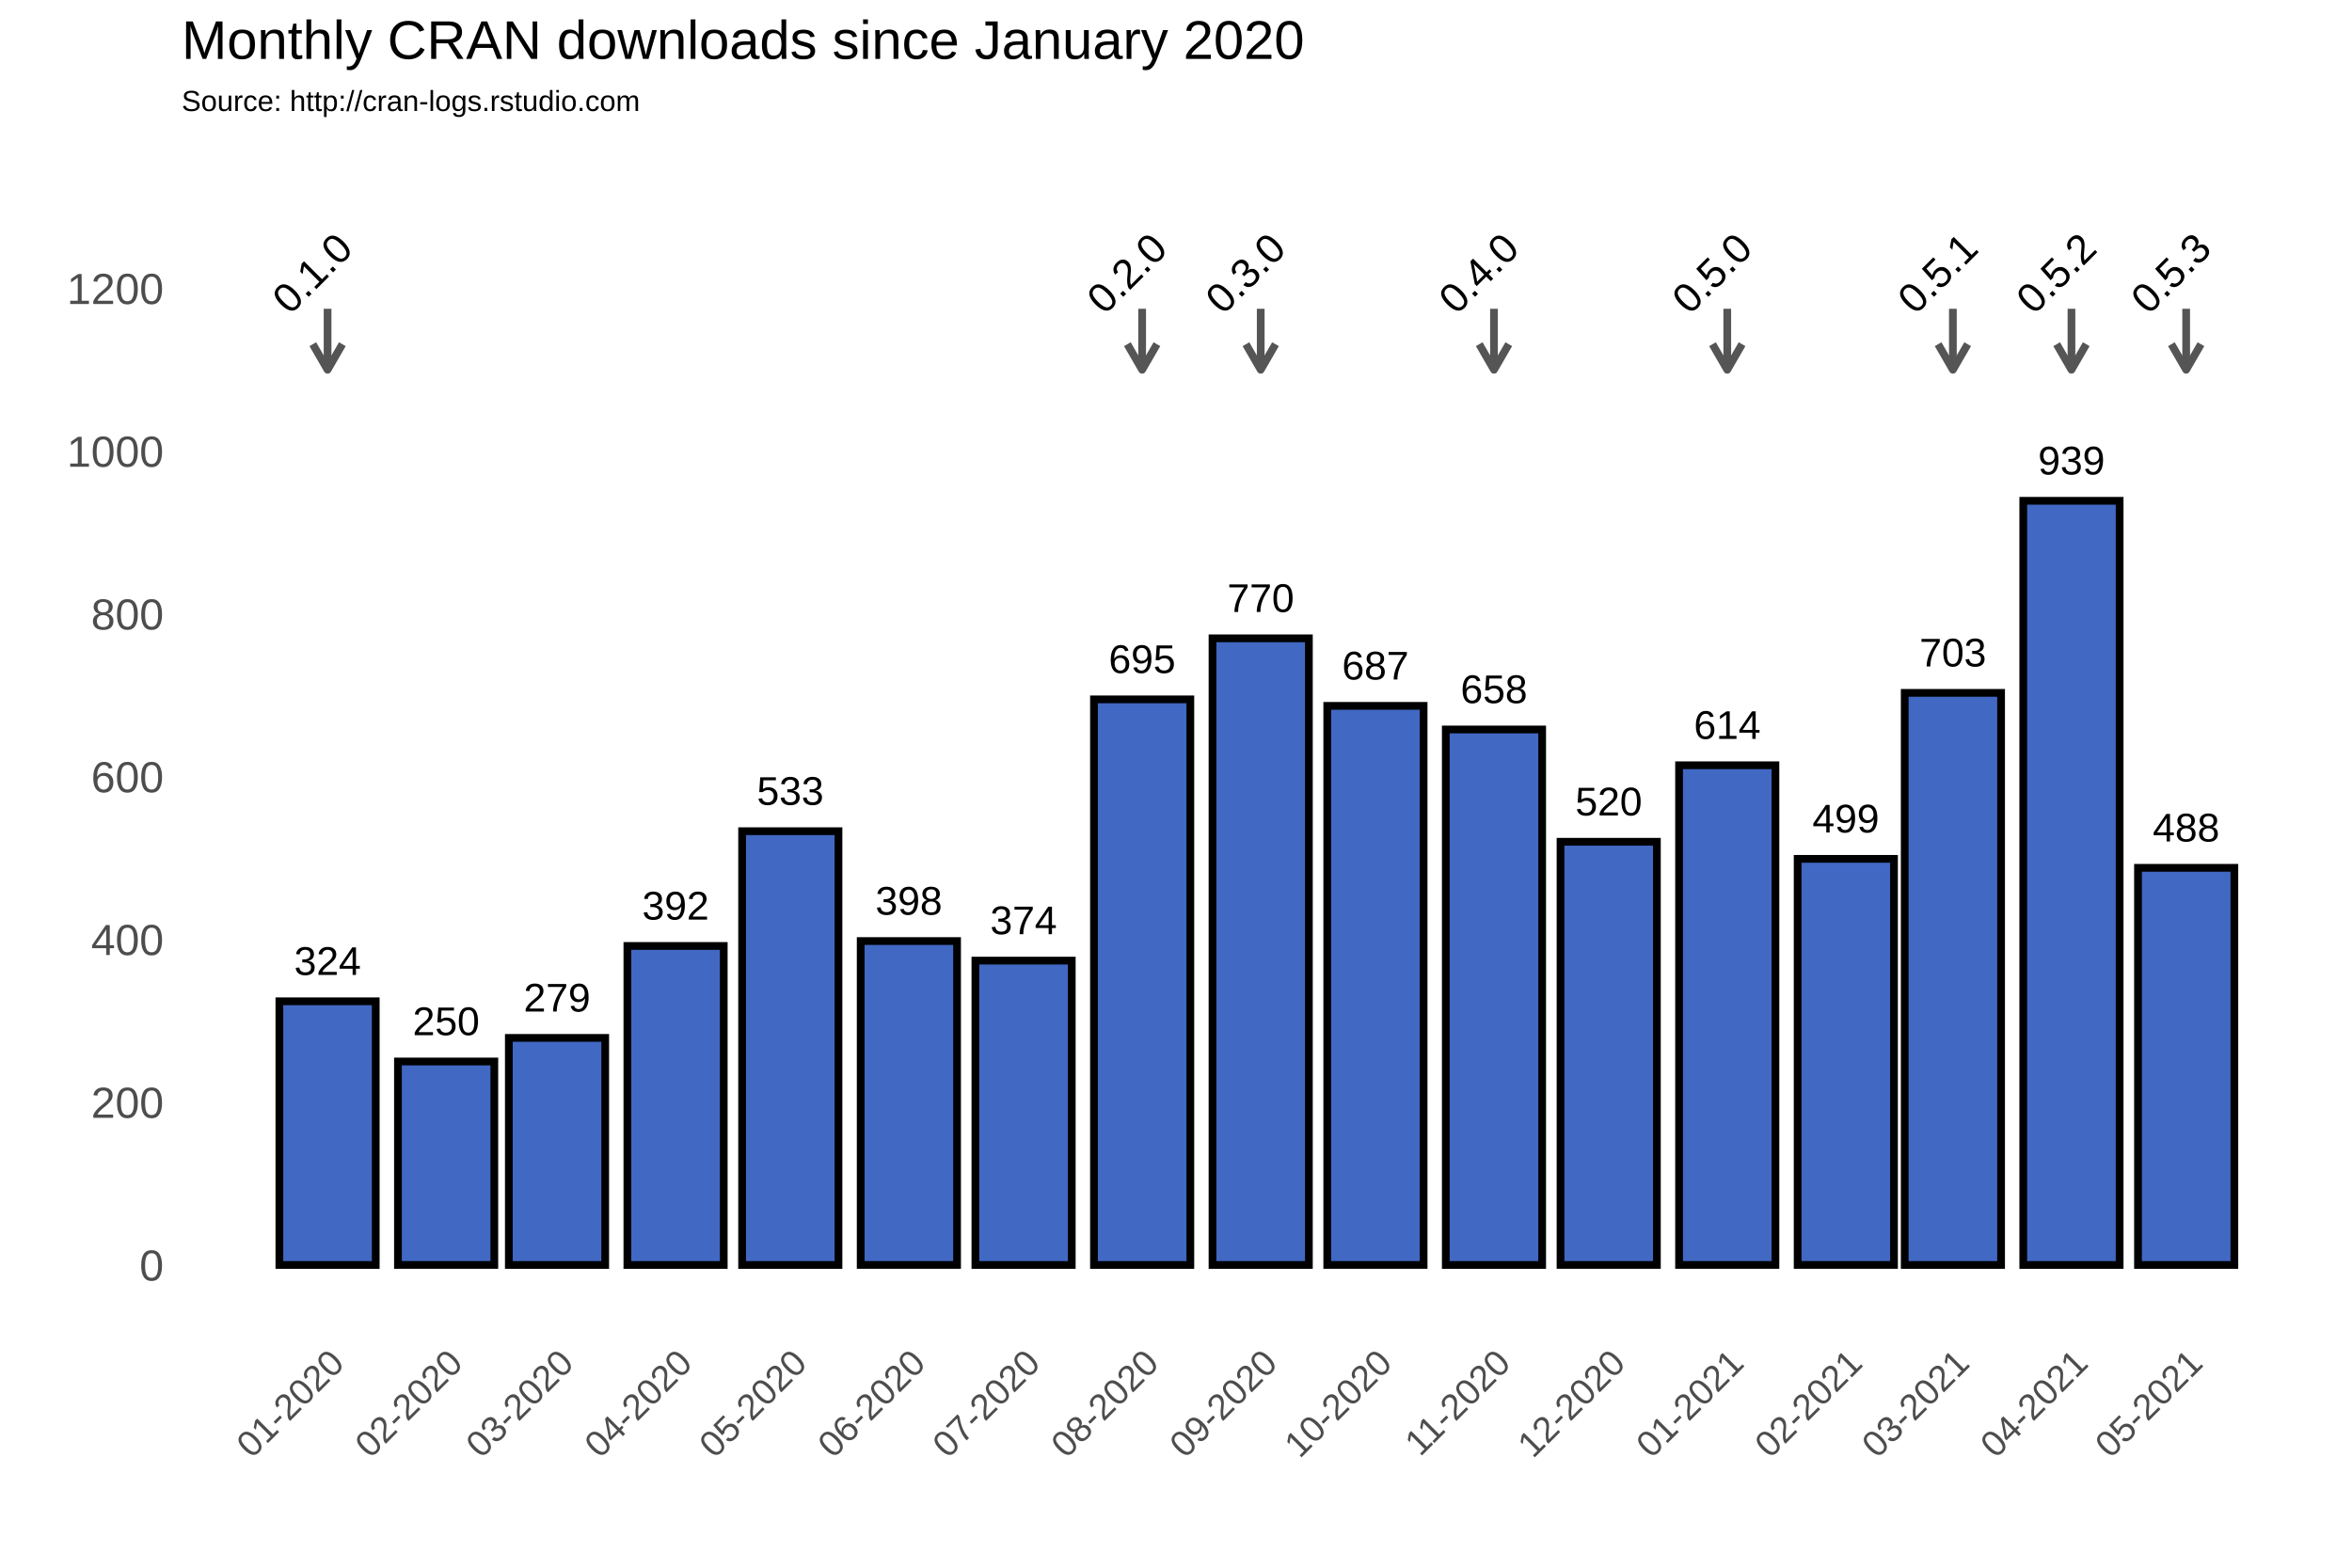
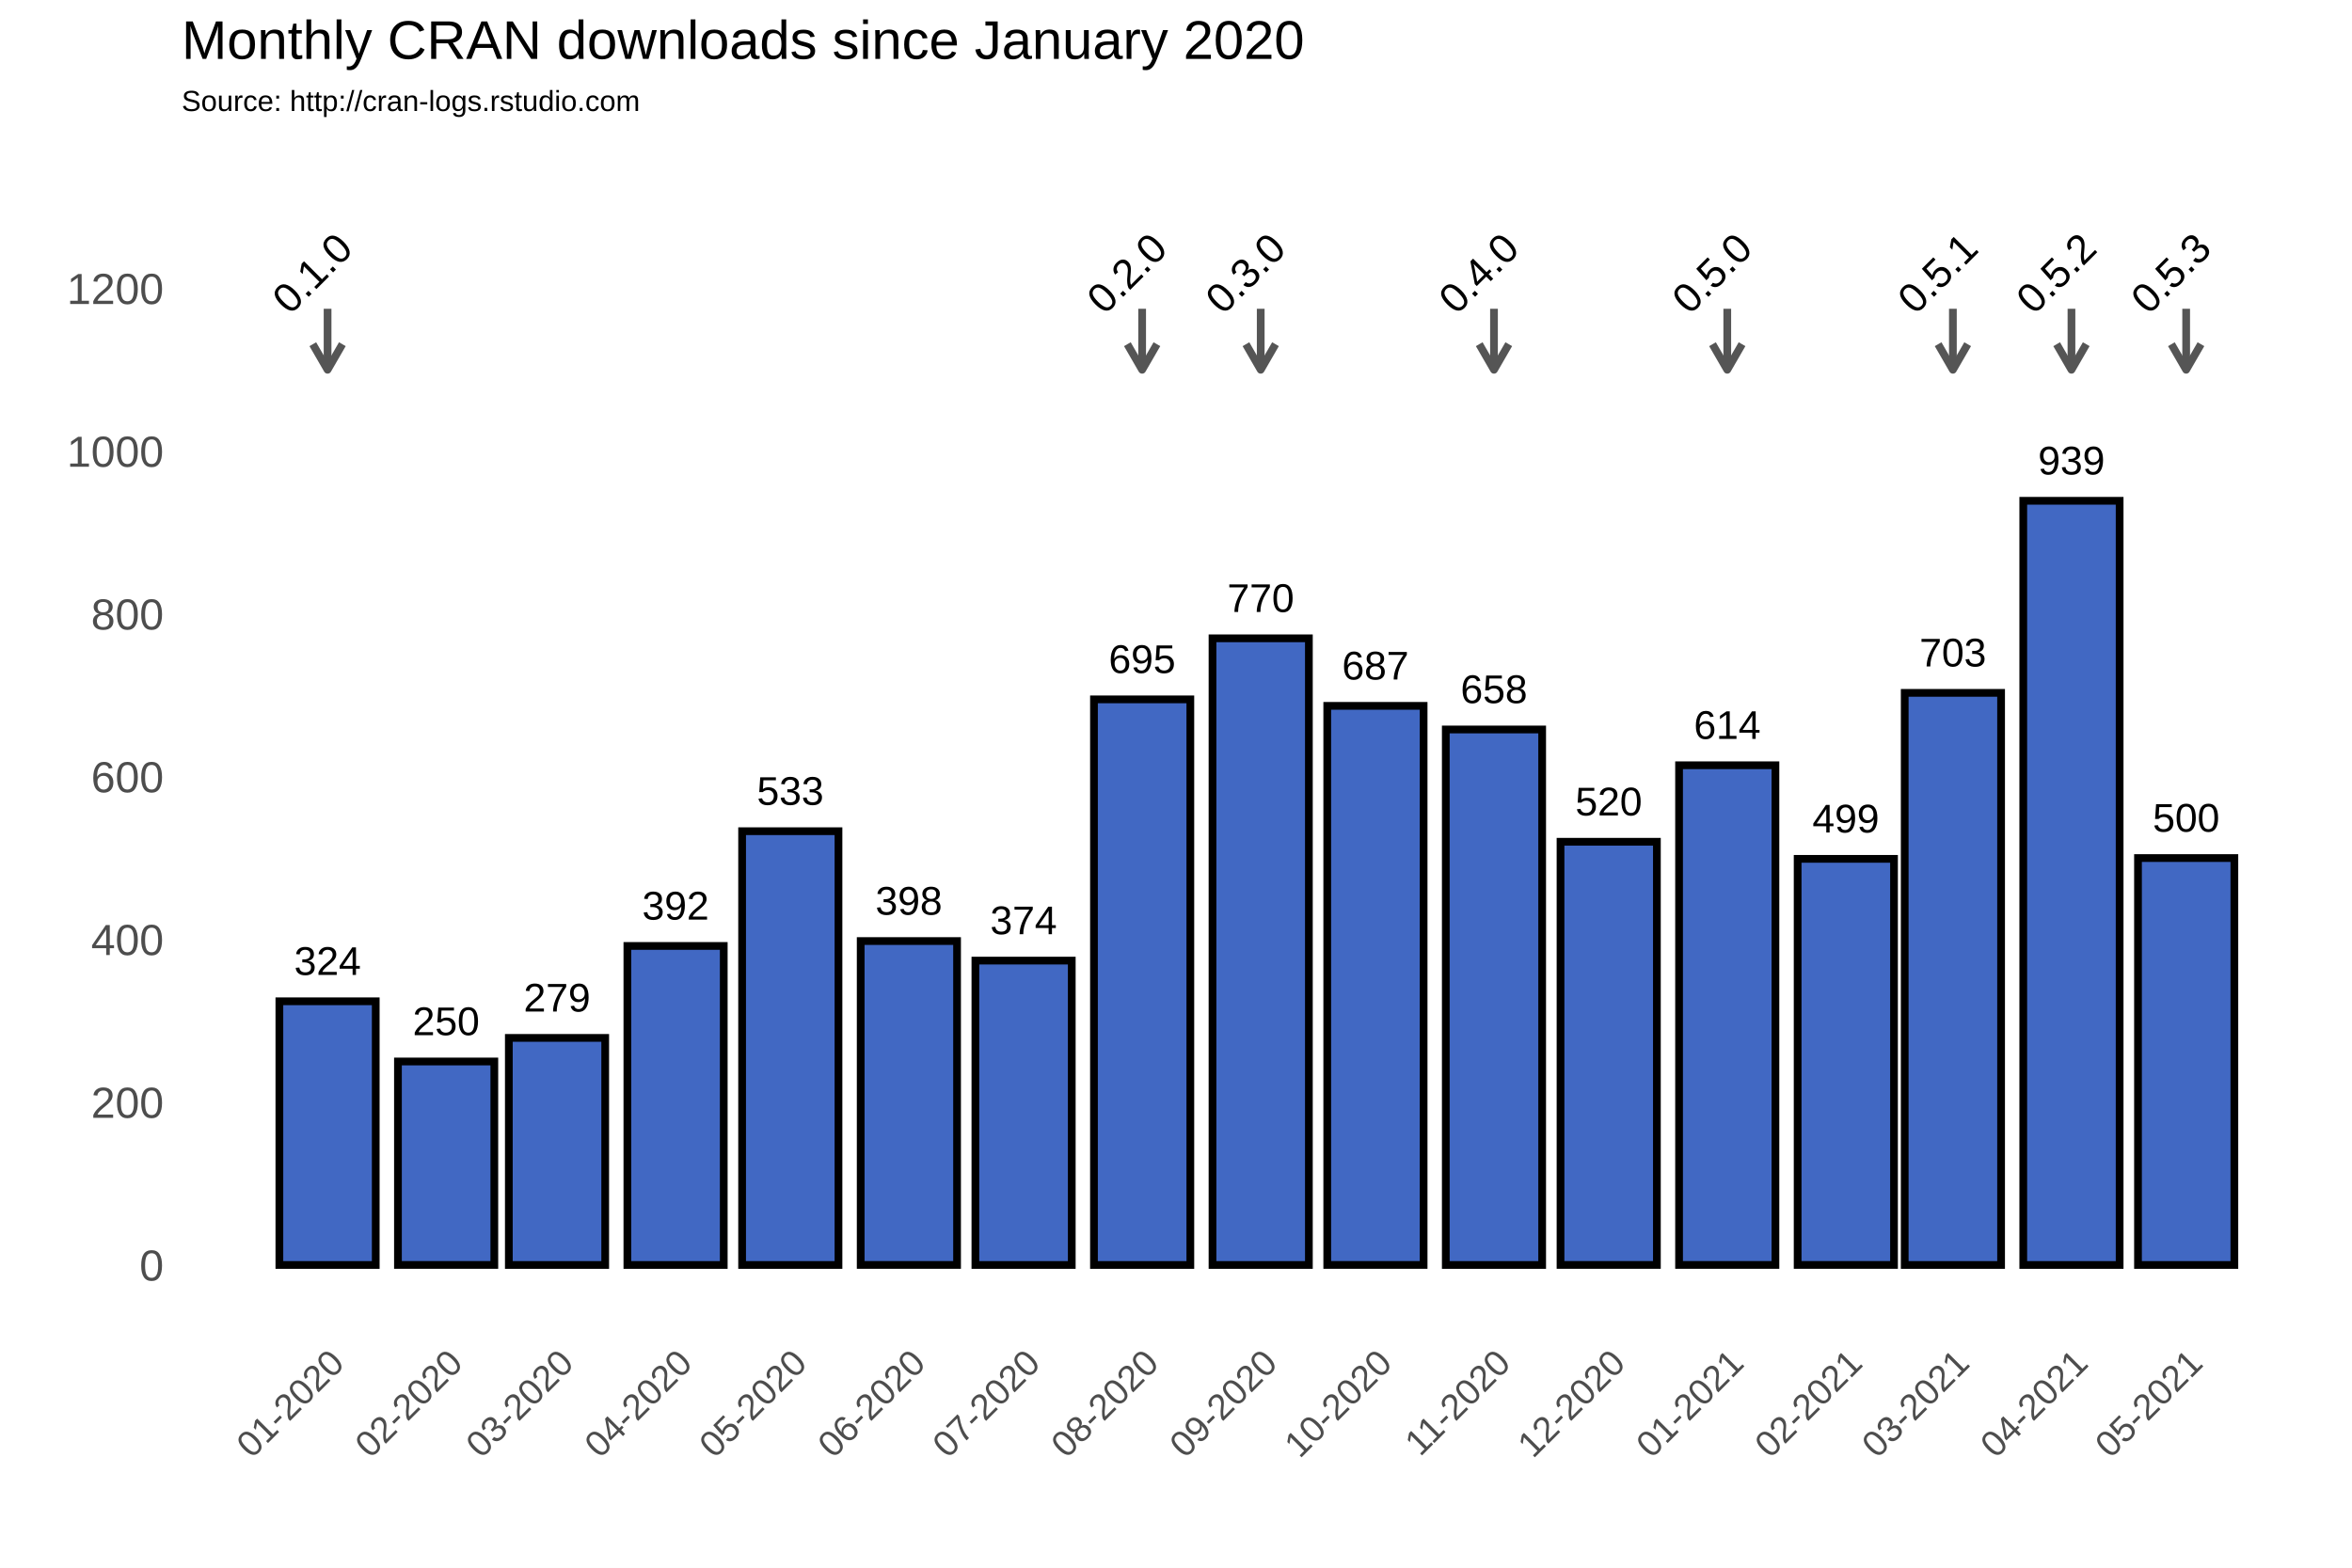
<svg xmlns="http://www.w3.org/2000/svg" class="svglite" width="648.00pt" height="432.00pt" viewBox="0 0 648.00 432.00">
  <defs>
    <style type="text/css">
    .svglite line, .svglite polyline, .svglite polygon, .svglite path, .svglite rect, .svglite circle {
      fill: none;
      stroke: #000000;
      stroke-linecap: round;
      stroke-linejoin: round;
      stroke-miterlimit: 10.00;
    }
  </style>
  </defs>
  <rect width="100%" height="100%" style="stroke: none; fill: #FFFFFF;" />
  <defs>
    <clipPath id="cpMC4wMHw2NDguMDB8MC4wMHw0MzIuMDA=">
      <rect x="0.00" y="0.00" width="648.00" height="432.00" />
    </clipPath>
  </defs>
  <g clip-path="url(#cpMC4wMHw2NDguMDB8MC4wMHw0MzIuMDA=)">
    <rect x="0.00" y="0.00" width="648.00" height="432.00" style="stroke-width: 1.07; stroke: #FFFFFF; fill: #FFFFFF;" />
  </g>
  <defs>
    <clipPath id="cpNTAuMDR8NjQyLjUyfDM3Ljc2fDM2My4zOA==">
      <rect x="50.04" y="37.76" width="592.48" height="325.62" />
    </clipPath>
  </defs>
  <g clip-path="url(#cpNTAuMDR8NjQyLjUyfDM3Ljc2fDM2My4zOA==)">
    <rect x="50.04" y="37.76" width="592.48" height="325.62" style="stroke-width: 1.07; stroke: none;" />
    <polyline points="50.04,326.15 642.52,326.15 " style="stroke-width: 0.53; stroke: #FFFFFF; stroke-linecap: butt;" />
    <polyline points="50.04,281.30 642.52,281.30 " style="stroke-width: 0.53; stroke: #FFFFFF; stroke-linecap: butt;" />
    <polyline points="50.04,236.45 642.52,236.45 " style="stroke-width: 0.53; stroke: #FFFFFF; stroke-linecap: butt;" />
    <polyline points="50.04,191.60 642.52,191.60 " style="stroke-width: 0.53; stroke: #FFFFFF; stroke-linecap: butt;" />
    <polyline points="50.04,146.75 642.52,146.75 " style="stroke-width: 0.53; stroke: #FFFFFF; stroke-linecap: butt;" />
    <polyline points="50.04,101.90 642.52,101.90 " style="stroke-width: 0.53; stroke: #FFFFFF; stroke-linecap: butt;" />
    <polyline points="50.04,57.04 642.52,57.04 " style="stroke-width: 0.53; stroke: #FFFFFF; stroke-linecap: butt;" />
    <polyline points="57.59,363.38 57.59,37.76 " style="stroke-width: 0.53; stroke: #FFFFFF; stroke-linecap: butt;" />
    <polyline points="73.92,363.38 73.92,37.76 " style="stroke-width: 0.53; stroke: #FFFFFF; stroke-linecap: butt;" />
    <polyline points="106.58,363.38 106.58,37.76 " style="stroke-width: 0.53; stroke: #FFFFFF; stroke-linecap: butt;" />
    <polyline points="138.19,363.38 138.19,37.76 " style="stroke-width: 0.53; stroke: #FFFFFF; stroke-linecap: butt;" />
    <polyline points="169.80,363.38 169.80,37.76 " style="stroke-width: 0.53; stroke: #FFFFFF; stroke-linecap: butt;" />
    <polyline points="201.93,363.38 201.93,37.76 " style="stroke-width: 0.53; stroke: #FFFFFF; stroke-linecap: butt;" />
    <polyline points="234.07,363.38 234.07,37.76 " style="stroke-width: 0.53; stroke: #FFFFFF; stroke-linecap: butt;" />
    <polyline points="266.21,363.38 266.21,37.76 " style="stroke-width: 0.53; stroke: #FFFFFF; stroke-linecap: butt;" />
    <polyline points="298.34,363.38 298.34,37.76 " style="stroke-width: 0.53; stroke: #FFFFFF; stroke-linecap: butt;" />
    <polyline points="331.00,363.38 331.00,37.76 " style="stroke-width: 0.53; stroke: #FFFFFF; stroke-linecap: butt;" />
    <polyline points="363.14,363.38 363.14,37.76 " style="stroke-width: 0.53; stroke: #FFFFFF; stroke-linecap: butt;" />
    <polyline points="395.28,363.38 395.28,37.76 " style="stroke-width: 0.53; stroke: #FFFFFF; stroke-linecap: butt;" />
    <polyline points="427.41,363.38 427.41,37.76 " style="stroke-width: 0.53; stroke: #FFFFFF; stroke-linecap: butt;" />
    <polyline points="459.55,363.38 459.55,37.76 " style="stroke-width: 0.53; stroke: #FFFFFF; stroke-linecap: butt;" />
    <polyline points="492.21,363.38 492.21,37.76 " style="stroke-width: 0.53; stroke: #FFFFFF; stroke-linecap: butt;" />
    <polyline points="523.29,363.38 523.29,37.76 " style="stroke-width: 0.53; stroke: #FFFFFF; stroke-linecap: butt;" />
    <polyline points="554.37,363.38 554.37,37.76 " style="stroke-width: 0.53; stroke: #FFFFFF; stroke-linecap: butt;" />
    <polyline points="586.51,363.38 586.51,37.76 " style="stroke-width: 0.53; stroke: #FFFFFF; stroke-linecap: butt;" />
    <polyline points="618.65,363.38 618.65,37.76 " style="stroke-width: 0.53; stroke: #FFFFFF; stroke-linecap: butt;" />
    <polyline points="634.98,363.38 634.98,37.76 " style="stroke-width: 0.53; stroke: #FFFFFF; stroke-linecap: butt;" />
    <polyline points="50.04,348.58 642.52,348.58 " style="stroke-width: 1.07; stroke: #FFFFFF; stroke-linecap: butt;" />
    <polyline points="50.04,303.73 642.52,303.73 " style="stroke-width: 1.07; stroke: #FFFFFF; stroke-linecap: butt;" />
    <polyline points="50.04,258.88 642.52,258.88 " style="stroke-width: 1.07; stroke: #FFFFFF; stroke-linecap: butt;" />
    <polyline points="50.04,214.02 642.52,214.02 " style="stroke-width: 1.07; stroke: #FFFFFF; stroke-linecap: butt;" />
    <polyline points="50.04,169.17 642.52,169.17 " style="stroke-width: 1.07; stroke: #FFFFFF; stroke-linecap: butt;" />
    <polyline points="50.04,124.32 642.52,124.32 " style="stroke-width: 1.07; stroke: #FFFFFF; stroke-linecap: butt;" />
    <polyline points="50.04,79.47 642.52,79.47 " style="stroke-width: 1.07; stroke: #FFFFFF; stroke-linecap: butt;" />
    <polyline points="90.25,363.38 90.25,37.76 " style="stroke-width: 1.07; stroke: #FFFFFF; stroke-linecap: butt;" />
    <polyline points="122.91,363.38 122.91,37.76 " style="stroke-width: 1.07; stroke: #FFFFFF; stroke-linecap: butt;" />
    <polyline points="153.47,363.38 153.47,37.76 " style="stroke-width: 1.07; stroke: #FFFFFF; stroke-linecap: butt;" />
    <polyline points="186.13,363.38 186.13,37.76 " style="stroke-width: 1.07; stroke: #FFFFFF; stroke-linecap: butt;" />
    <polyline points="217.74,363.38 217.74,37.76 " style="stroke-width: 1.07; stroke: #FFFFFF; stroke-linecap: butt;" />
    <polyline points="250.40,363.38 250.40,37.76 " style="stroke-width: 1.07; stroke: #FFFFFF; stroke-linecap: butt;" />
    <polyline points="282.01,363.38 282.01,37.76 " style="stroke-width: 1.07; stroke: #FFFFFF; stroke-linecap: butt;" />
    <polyline points="314.67,363.38 314.67,37.76 " style="stroke-width: 1.07; stroke: #FFFFFF; stroke-linecap: butt;" />
    <polyline points="347.34,363.38 347.34,37.76 " style="stroke-width: 1.07; stroke: #FFFFFF; stroke-linecap: butt;" />
    <polyline points="378.94,363.38 378.94,37.76 " style="stroke-width: 1.07; stroke: #FFFFFF; stroke-linecap: butt;" />
    <polyline points="411.61,363.38 411.61,37.76 " style="stroke-width: 1.07; stroke: #FFFFFF; stroke-linecap: butt;" />
    <polyline points="443.22,363.38 443.22,37.76 " style="stroke-width: 1.07; stroke: #FFFFFF; stroke-linecap: butt;" />
    <polyline points="475.88,363.38 475.88,37.76 " style="stroke-width: 1.07; stroke: #FFFFFF; stroke-linecap: butt;" />
    <polyline points="508.54,363.38 508.54,37.76 " style="stroke-width: 1.07; stroke: #FFFFFF; stroke-linecap: butt;" />
    <polyline points="538.04,363.38 538.04,37.76 " style="stroke-width: 1.07; stroke: #FFFFFF; stroke-linecap: butt;" />
    <polyline points="570.71,363.38 570.71,37.76 " style="stroke-width: 1.07; stroke: #FFFFFF; stroke-linecap: butt;" />
    <polyline points="602.31,363.38 602.31,37.76 " style="stroke-width: 1.07; stroke: #FFFFFF; stroke-linecap: butt;" />
    <rect x="76.97" y="275.92" width="26.55" height="72.66" style="stroke-width: 2.13; stroke-linecap: square; stroke-linejoin: miter; fill: #4168C3;" />
    <rect x="109.64" y="292.51" width="26.55" height="56.06" style="stroke-width: 2.13; stroke-linecap: square; stroke-linejoin: miter; fill: #4168C3;" />
    <rect x="140.19" y="286.01" width="26.55" height="62.57" style="stroke-width: 2.13; stroke-linecap: square; stroke-linejoin: miter; fill: #4168C3;" />
    <rect x="172.85" y="260.67" width="26.55" height="87.91" style="stroke-width: 2.13; stroke-linecap: square; stroke-linejoin: miter; fill: #4168C3;" />
    <rect x="204.46" y="229.05" width="26.55" height="119.53" style="stroke-width: 2.13; stroke-linecap: square; stroke-linejoin: miter; fill: #4168C3;" />
    <rect x="237.13" y="259.32" width="26.55" height="89.25" style="stroke-width: 2.13; stroke-linecap: square; stroke-linejoin: miter; fill: #4168C3;" />
    <rect x="268.73" y="264.71" width="26.55" height="83.87" style="stroke-width: 2.13; stroke-linecap: square; stroke-linejoin: miter; fill: #4168C3;" />
    <rect x="301.40" y="192.72" width="26.55" height="155.86" style="stroke-width: 2.13; stroke-linecap: square; stroke-linejoin: miter; fill: #4168C3;" />
    <rect x="334.06" y="175.90" width="26.55" height="172.68" style="stroke-width: 2.13; stroke-linecap: square; stroke-linejoin: miter; fill: #4168C3;" />
    <rect x="365.67" y="194.51" width="26.55" height="154.06" style="stroke-width: 2.13; stroke-linecap: square; stroke-linejoin: miter; fill: #4168C3;" />
    <rect x="398.33" y="201.02" width="26.55" height="147.56" style="stroke-width: 2.13; stroke-linecap: square; stroke-linejoin: miter; fill: #4168C3;" />
    <rect x="429.94" y="231.96" width="26.55" height="116.61" style="stroke-width: 2.13; stroke-linecap: square; stroke-linejoin: miter; fill: #4168C3;" />
    <rect x="462.60" y="210.88" width="26.55" height="137.69" style="stroke-width: 2.13; stroke-linecap: square; stroke-linejoin: miter; fill: #4168C3;" />
    <rect x="495.27" y="236.67" width="26.55" height="111.90" style="stroke-width: 2.13; stroke-linecap: square; stroke-linejoin: miter; fill: #4168C3;" />
    <rect x="524.77" y="190.93" width="26.55" height="157.65" style="stroke-width: 2.13; stroke-linecap: square; stroke-linejoin: miter; fill: #4168C3;" />
    <rect x="557.43" y="138.00" width="26.55" height="210.58" style="stroke-width: 2.13; stroke-linecap: square; stroke-linejoin: miter; fill: #4168C3;" />
-     <rect x="589.04" y="239.14" width="26.55" height="109.44" style="stroke-width: 2.13; stroke-linecap: square; stroke-linejoin: miter; fill: #4168C3;" />
+     <rect x="589.04" y="236.45" width="26.55" height="112.13" style="stroke-width: 2.13; stroke-linecap: square; stroke-linejoin: miter; fill: #4168C3;" />
    <text x="90.25" y="268.66" text-anchor="middle" style="font-size: 11.04px; font-family: Arial;" textLength="18.40px" lengthAdjust="spacingAndGlyphs">324</text>
    <text x="122.91" y="285.25" text-anchor="middle" style="font-size: 11.04px; font-family: Arial;" textLength="18.40px" lengthAdjust="spacingAndGlyphs">250</text>
    <text x="153.47" y="278.75" text-anchor="middle" style="font-size: 11.04px; font-family: Arial;" textLength="18.40px" lengthAdjust="spacingAndGlyphs">279</text>
    <text x="186.13" y="253.41" text-anchor="middle" style="font-size: 11.04px; font-family: Arial;" textLength="18.40px" lengthAdjust="spacingAndGlyphs">392</text>
    <text x="217.74" y="221.79" text-anchor="middle" style="font-size: 11.04px; font-family: Arial;" textLength="18.40px" lengthAdjust="spacingAndGlyphs">533</text>
    <text x="250.40" y="252.06" text-anchor="middle" style="font-size: 11.04px; font-family: Arial;" textLength="18.40px" lengthAdjust="spacingAndGlyphs">398</text>
    <text x="282.01" y="257.44" text-anchor="middle" style="font-size: 11.04px; font-family: Arial;" textLength="18.40px" lengthAdjust="spacingAndGlyphs">374</text>
    <text x="314.67" y="185.46" text-anchor="middle" style="font-size: 11.04px; font-family: Arial;" textLength="18.40px" lengthAdjust="spacingAndGlyphs">695</text>
    <text x="347.34" y="168.64" text-anchor="middle" style="font-size: 11.04px; font-family: Arial;" textLength="18.40px" lengthAdjust="spacingAndGlyphs">770</text>
    <text x="378.94" y="187.25" text-anchor="middle" style="font-size: 11.04px; font-family: Arial;" textLength="18.40px" lengthAdjust="spacingAndGlyphs">687</text>
    <text x="411.61" y="193.75" text-anchor="middle" style="font-size: 11.04px; font-family: Arial;" textLength="18.40px" lengthAdjust="spacingAndGlyphs">658</text>
    <text x="443.22" y="224.70" text-anchor="middle" style="font-size: 11.04px; font-family: Arial;" textLength="18.40px" lengthAdjust="spacingAndGlyphs">520</text>
    <text x="475.88" y="203.62" text-anchor="middle" style="font-size: 11.04px; font-family: Arial;" textLength="18.40px" lengthAdjust="spacingAndGlyphs">614</text>
    <text x="508.54" y="229.41" text-anchor="middle" style="font-size: 11.04px; font-family: Arial;" textLength="18.40px" lengthAdjust="spacingAndGlyphs">499</text>
    <text x="538.04" y="183.66" text-anchor="middle" style="font-size: 11.04px; font-family: Arial;" textLength="18.40px" lengthAdjust="spacingAndGlyphs">703</text>
    <text x="570.71" y="130.74" text-anchor="middle" style="font-size: 11.04px; font-family: Arial;" textLength="18.40px" lengthAdjust="spacingAndGlyphs">939</text>
-     <text x="602.31" y="231.88" text-anchor="middle" style="font-size: 11.04px; font-family: Arial;" textLength="18.40px" lengthAdjust="spacingAndGlyphs">488</text>
+     <text x="602.31" y="229.19" text-anchor="middle" style="font-size: 11.04px; font-family: Arial;" textLength="18.40px" lengthAdjust="spacingAndGlyphs">500</text>
    <line x1="90.25" y1="85.08" x2="90.25" y2="101.90" style="stroke-width: 2.13; stroke: #555555; stroke-linecap: butt;" />
    <polyline points="86.18,94.85 90.25,101.90 94.32,94.85 " style="stroke-width: 2.13; stroke: #555555; stroke-linecap: butt;" />
    <line x1="314.67" y1="85.08" x2="314.67" y2="101.90" style="stroke-width: 2.13; stroke: #555555; stroke-linecap: butt;" />
    <polyline points="310.60,94.85 314.67,101.90 318.74,94.85 " style="stroke-width: 2.13; stroke: #555555; stroke-linecap: butt;" />
    <line x1="347.34" y1="85.08" x2="347.34" y2="101.90" style="stroke-width: 2.13; stroke: #555555; stroke-linecap: butt;" />
    <polyline points="343.27,94.85 347.34,101.90 351.41,94.85 " style="stroke-width: 2.13; stroke: #555555; stroke-linecap: butt;" />
    <line x1="411.61" y1="85.08" x2="411.61" y2="101.90" style="stroke-width: 2.13; stroke: #555555; stroke-linecap: butt;" />
    <polyline points="407.54,94.85 411.61,101.90 415.68,94.85 " style="stroke-width: 2.13; stroke: #555555; stroke-linecap: butt;" />
    <line x1="475.88" y1="85.08" x2="475.88" y2="101.90" style="stroke-width: 2.13; stroke: #555555; stroke-linecap: butt;" />
    <polyline points="471.81,94.85 475.88,101.90 479.95,94.85 " style="stroke-width: 2.13; stroke: #555555; stroke-linecap: butt;" />
    <line x1="538.04" y1="85.08" x2="538.04" y2="101.90" style="stroke-width: 2.13; stroke: #555555; stroke-linecap: butt;" />
    <polyline points="533.97,94.85 538.04,101.90 542.11,94.85 " style="stroke-width: 2.13; stroke: #555555; stroke-linecap: butt;" />
    <line x1="570.71" y1="85.08" x2="570.71" y2="101.90" style="stroke-width: 2.13; stroke: #555555; stroke-linecap: butt;" />
    <polyline points="566.63,94.85 570.71,101.90 574.78,94.85 " style="stroke-width: 2.13; stroke: #555555; stroke-linecap: butt;" />
    <line x1="602.31" y1="85.08" x2="602.31" y2="101.90" style="stroke-width: 2.13; stroke: #555555; stroke-linecap: butt;" />
    <polyline points="598.24,94.85 602.31,101.90 606.38,94.85 " style="stroke-width: 2.13; stroke: #555555; stroke-linecap: butt;" />
    <text transform="translate(88.81,78.03) rotate(-45)" text-anchor="middle" style="font-size: 11.38px; font-family: Arial;" textLength="25.31px" lengthAdjust="spacingAndGlyphs">0.1.0</text>
    <text transform="translate(313.23,78.03) rotate(-45)" text-anchor="middle" style="font-size: 11.38px; font-family: Arial;" textLength="25.31px" lengthAdjust="spacingAndGlyphs">0.2.0</text>
    <text transform="translate(345.90,78.03) rotate(-45)" text-anchor="middle" style="font-size: 11.38px; font-family: Arial;" textLength="25.31px" lengthAdjust="spacingAndGlyphs">0.3.0</text>
    <text transform="translate(410.17,78.03) rotate(-45)" text-anchor="middle" style="font-size: 11.38px; font-family: Arial;" textLength="25.31px" lengthAdjust="spacingAndGlyphs">0.4.0</text>
    <text transform="translate(474.44,78.03) rotate(-45)" text-anchor="middle" style="font-size: 11.38px; font-family: Arial;" textLength="25.31px" lengthAdjust="spacingAndGlyphs">0.5.0</text>
    <text transform="translate(536.60,78.03) rotate(-45)" text-anchor="middle" style="font-size: 11.38px; font-family: Arial;" textLength="25.31px" lengthAdjust="spacingAndGlyphs">0.5.1</text>
    <text transform="translate(569.27,78.03) rotate(-45)" text-anchor="middle" style="font-size: 11.38px; font-family: Arial;" textLength="25.31px" lengthAdjust="spacingAndGlyphs">0.5.2</text>
    <text transform="translate(600.87,78.03) rotate(-45)" text-anchor="middle" style="font-size: 11.38px; font-family: Arial;" textLength="25.31px" lengthAdjust="spacingAndGlyphs">0.5.3</text>
  </g>
  <g clip-path="url(#cpMC4wMHw2NDguMDB8MC4wMHw0MzIuMDA=)">
    <text x="45.11" y="352.88" text-anchor="end" style="font-size: 12.00px; fill: #4D4D4D; font-family: Arial;" textLength="6.67px" lengthAdjust="spacingAndGlyphs">0</text>
    <text x="45.11" y="308.03" text-anchor="end" style="font-size: 12.00px; fill: #4D4D4D; font-family: Arial;" textLength="20.02px" lengthAdjust="spacingAndGlyphs">200</text>
    <text x="45.11" y="263.17" text-anchor="end" style="font-size: 12.00px; fill: #4D4D4D; font-family: Arial;" textLength="20.02px" lengthAdjust="spacingAndGlyphs">400</text>
    <text x="45.11" y="218.32" text-anchor="end" style="font-size: 12.00px; fill: #4D4D4D; font-family: Arial;" textLength="20.02px" lengthAdjust="spacingAndGlyphs">600</text>
    <text x="45.11" y="173.47" text-anchor="end" style="font-size: 12.00px; fill: #4D4D4D; font-family: Arial;" textLength="20.02px" lengthAdjust="spacingAndGlyphs">800</text>
    <text x="45.11" y="128.62" text-anchor="end" style="font-size: 12.00px; fill: #4D4D4D; font-family: Arial;" textLength="26.70px" lengthAdjust="spacingAndGlyphs">1000</text>
    <text x="45.11" y="83.77" text-anchor="end" style="font-size: 12.00px; fill: #4D4D4D; font-family: Arial;" textLength="26.70px" lengthAdjust="spacingAndGlyphs">1200</text>
    <text transform="translate(95.32,376.17) rotate(-45)" text-anchor="end" style="font-size: 10.00px; fill: #4D4D4D; font-family: Arial;" textLength="36.73px" lengthAdjust="spacingAndGlyphs">01-2020</text>
    <text transform="translate(127.98,376.17) rotate(-45)" text-anchor="end" style="font-size: 10.00px; fill: #4D4D4D; font-family: Arial;" textLength="36.73px" lengthAdjust="spacingAndGlyphs">02-2020</text>
    <text transform="translate(158.53,376.17) rotate(-45)" text-anchor="end" style="font-size: 10.00px; fill: #4D4D4D; font-family: Arial;" textLength="36.73px" lengthAdjust="spacingAndGlyphs">03-2020</text>
    <text transform="translate(191.20,376.17) rotate(-45)" text-anchor="end" style="font-size: 10.00px; fill: #4D4D4D; font-family: Arial;" textLength="36.73px" lengthAdjust="spacingAndGlyphs">04-2020</text>
    <text transform="translate(222.80,376.17) rotate(-45)" text-anchor="end" style="font-size: 10.00px; fill: #4D4D4D; font-family: Arial;" textLength="36.73px" lengthAdjust="spacingAndGlyphs">05-2020</text>
    <text transform="translate(255.47,376.17) rotate(-45)" text-anchor="end" style="font-size: 10.00px; fill: #4D4D4D; font-family: Arial;" textLength="36.73px" lengthAdjust="spacingAndGlyphs">06-2020</text>
    <text transform="translate(287.08,376.17) rotate(-45)" text-anchor="end" style="font-size: 10.00px; fill: #4D4D4D; font-family: Arial;" textLength="36.73px" lengthAdjust="spacingAndGlyphs">07-2020</text>
    <text transform="translate(319.74,376.17) rotate(-45)" text-anchor="end" style="font-size: 10.00px; fill: #4D4D4D; font-family: Arial;" textLength="36.73px" lengthAdjust="spacingAndGlyphs">08-2020</text>
    <text transform="translate(352.40,376.17) rotate(-45)" text-anchor="end" style="font-size: 10.00px; fill: #4D4D4D; font-family: Arial;" textLength="36.73px" lengthAdjust="spacingAndGlyphs">09-2020</text>
    <text transform="translate(384.01,376.17) rotate(-45)" text-anchor="end" style="font-size: 10.00px; fill: #4D4D4D; font-family: Arial;" textLength="36.73px" lengthAdjust="spacingAndGlyphs">10-2020</text>
    <text transform="translate(416.67,376.17) rotate(-45)" text-anchor="end" style="font-size: 10.00px; fill: #4D4D4D; font-family: Arial;" textLength="35.99px" lengthAdjust="spacingAndGlyphs">11-2020</text>
    <text transform="translate(448.28,376.17) rotate(-45)" text-anchor="end" style="font-size: 10.00px; fill: #4D4D4D; font-family: Arial;" textLength="36.73px" lengthAdjust="spacingAndGlyphs">12-2020</text>
    <text transform="translate(480.94,376.17) rotate(-45)" text-anchor="end" style="font-size: 10.00px; fill: #4D4D4D; font-family: Arial;" textLength="36.73px" lengthAdjust="spacingAndGlyphs">01-2021</text>
    <text transform="translate(513.61,376.17) rotate(-45)" text-anchor="end" style="font-size: 10.00px; fill: #4D4D4D; font-family: Arial;" textLength="36.73px" lengthAdjust="spacingAndGlyphs">02-2021</text>
    <text transform="translate(543.11,376.17) rotate(-45)" text-anchor="end" style="font-size: 10.00px; fill: #4D4D4D; font-family: Arial;" textLength="36.73px" lengthAdjust="spacingAndGlyphs">03-2021</text>
    <text transform="translate(575.77,376.17) rotate(-45)" text-anchor="end" style="font-size: 10.00px; fill: #4D4D4D; font-family: Arial;" textLength="36.73px" lengthAdjust="spacingAndGlyphs">04-2021</text>
    <text transform="translate(607.38,376.17) rotate(-45)" text-anchor="end" style="font-size: 10.00px; fill: #4D4D4D; font-family: Arial;" textLength="36.73px" lengthAdjust="spacingAndGlyphs">05-2021</text>
    <text x="50.04" y="30.59" style="font-size: 8.00px; font-family: Arial;" textLength="126.32px" lengthAdjust="spacingAndGlyphs">Source: http://cran-logs.rstudio.com</text>
    <text x="50.04" y="16.22" style="font-size: 15.00px; font-family: Arial;" textLength="309.25px" lengthAdjust="spacingAndGlyphs">Monthly CRAN downloads since January 2020</text>
  </g>
</svg>
